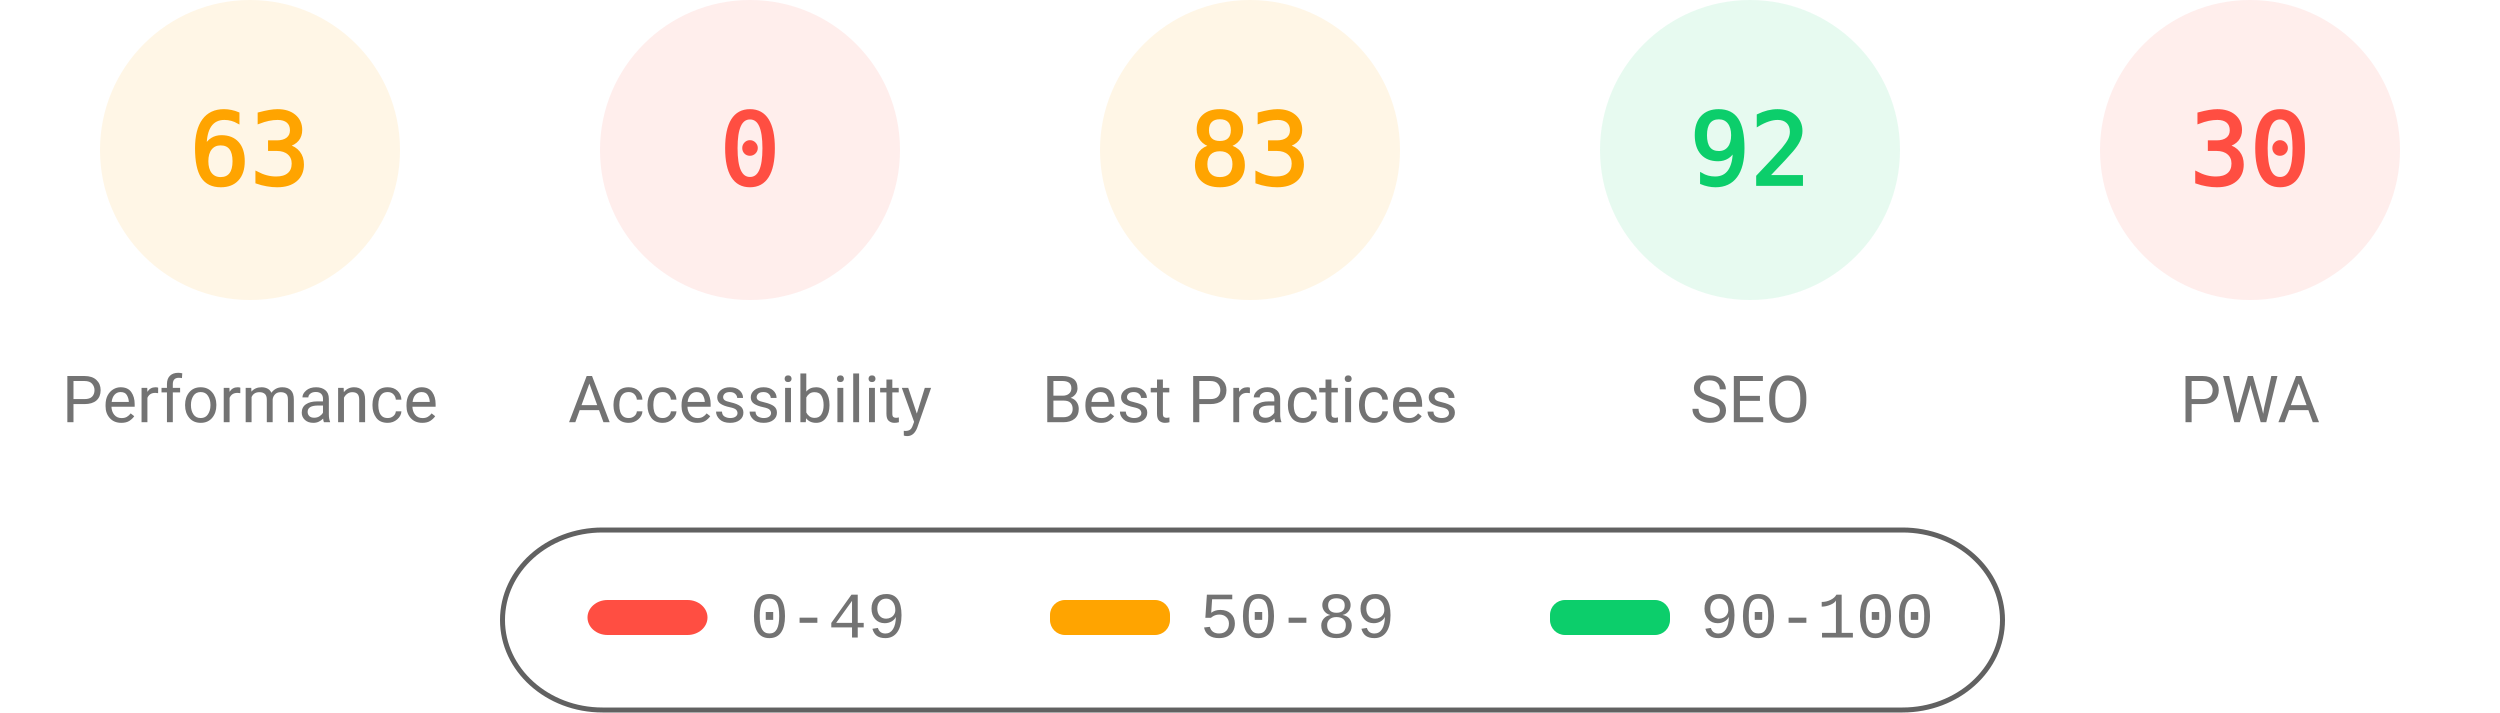
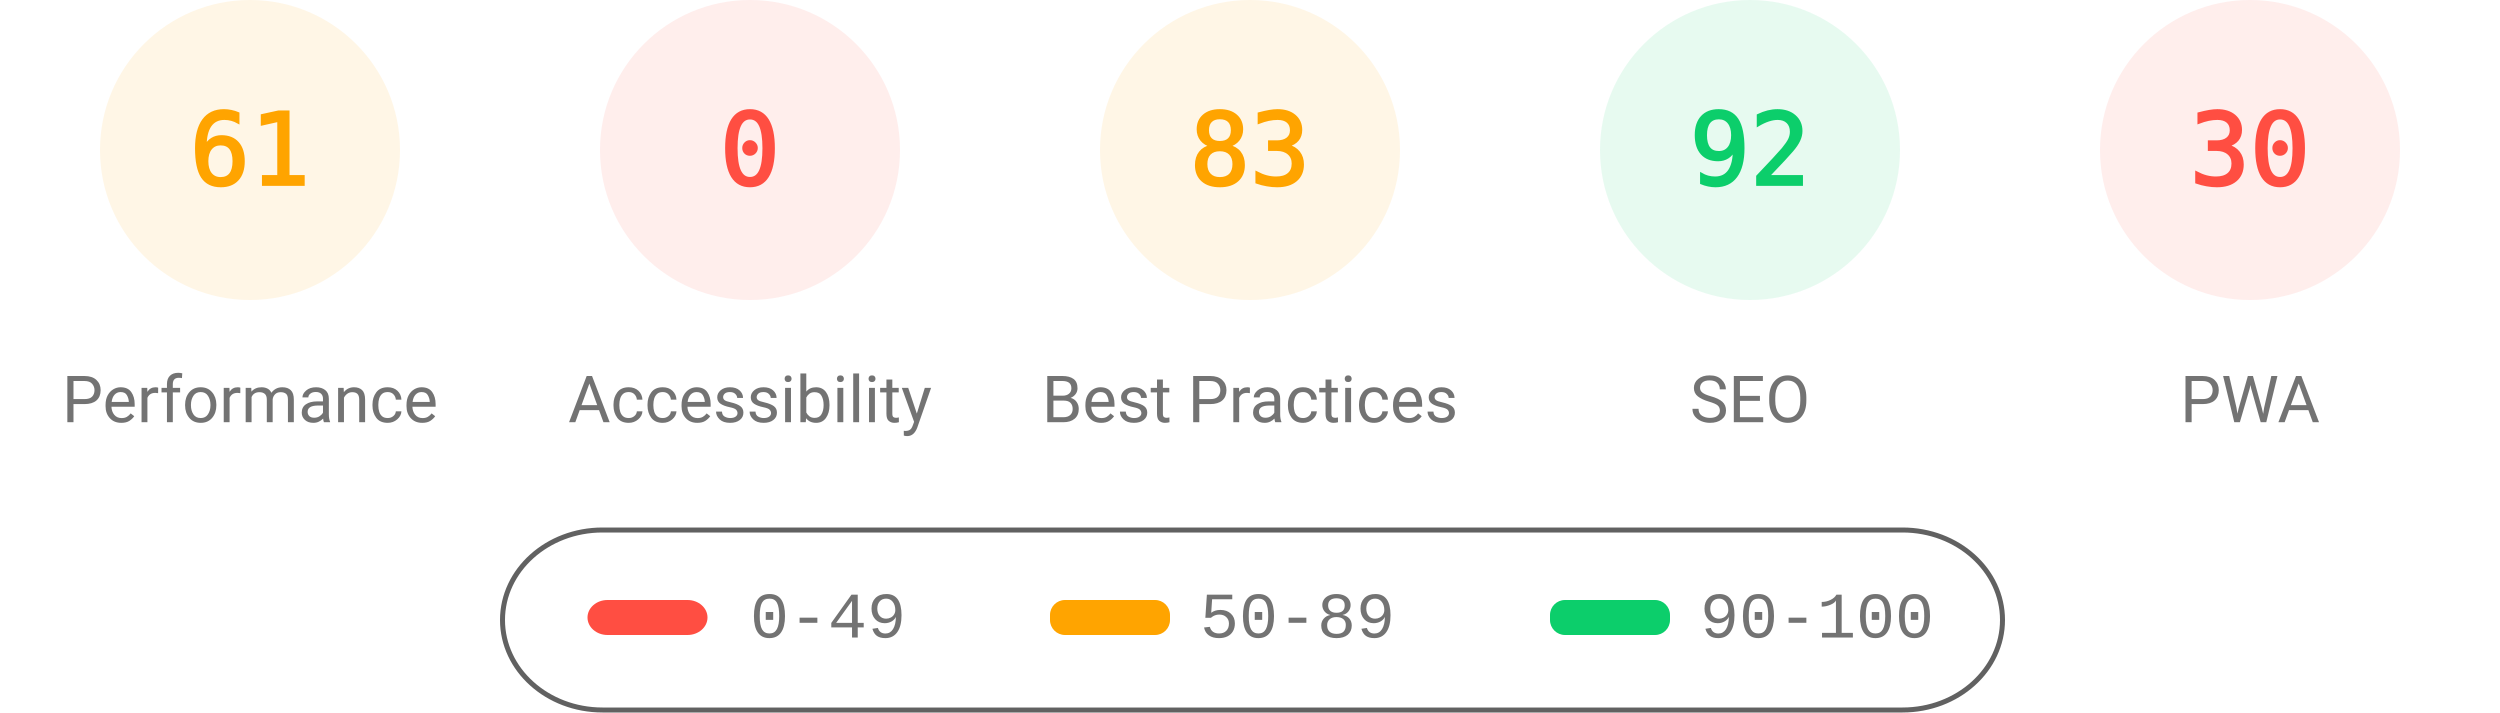
<svg xmlns="http://www.w3.org/2000/svg" fill="none" width="1000" height="285">
  <style>.gauge-base{opacity:.1}.gauge-arc{fill:none;animation-delay:250ms;stroke-linecap:round;transform:rotate(-90deg);transform-origin:100px 60px;animation:load-gauge 1s ease forwards}.guage-text{font-size:40px;font-family:monospace;text-align:center}.guage-red{color:#ff4e42;fill:#ff4e42;stroke:#ff4e42}.guage-orange{color:#ffa400;fill:#ffa400;stroke:#ffa400}.guage-green{color:#0cce6b;fill:#0cce6b;stroke:#0cce6b}.guage-undefined{color:#5c5c5c;fill:#5c5c5c;stroke:#5c5c5c}.guage-title{color:#737373;fill:#737373;stroke:none;font-size:26px;line-height:26px;font-family:Roboto,Halvetica,Arial,sans-serif}@keyframes load-gauge{from{stroke-dasharray:0 352.858}}</style>
  <svg class="guage-div guage-perf guage-orange" viewBox="0 0 200 200" width="200" height="200">
    <circle class="gauge-base" r="56" cx="100" cy="60" stroke-width="8" />
-     <circle class="gauge-arc guage-arc-1" r="56" cx="100" cy="60" stroke-width="8" style="stroke-dasharray:221.671,351.858" />
-     <text class="guage-text" x="100" y="60" alignment-baseline="central" dominant-baseline="central" text-anchor="middle">63</text>
+     <circle class="gauge-arc guage-arc-1" r="56" cx="100" cy="60" stroke-width="8" style="stroke-dasharray:214.633,351.858" />
+     <text class="guage-text" x="100" y="60" alignment-baseline="central" dominant-baseline="central" text-anchor="middle">61</text>
    <text class="guage-title" x="100" y="160" alignment-baseline="central" dominant-baseline="central" text-anchor="middle">Performance</text>
  </svg>
  <svg class="guage-div guage-acc guage-red" viewBox="0 0 200 200" width="200" height="200" x="200">
    <circle class="gauge-base" r="56" cx="100" cy="60" stroke-width="8" />
    <circle class="gauge-arc guage-arc-2" r="56" cx="100" cy="60" stroke-width="8" style="stroke-dasharray:0,351.858" />
    <text class="guage-text" x="100" y="60" alignment-baseline="central" dominant-baseline="central" text-anchor="middle">0</text>
    <text class="guage-title" x="100" y="160" alignment-baseline="central" dominant-baseline="central" text-anchor="middle">Accessibility</text>
  </svg>
  <svg class="guage-div guage-best guage-orange" viewBox="0 0 200 200" width="200" height="200" x="400">
    <circle class="gauge-base" r="56" cx="100" cy="60" stroke-width="8" />
    <circle class="gauge-arc guage-arc-3" r="56" cx="100" cy="60" stroke-width="8" style="stroke-dasharray:292.042,351.858" />
    <text class="guage-text" x="100" y="60" alignment-baseline="central" dominant-baseline="central" text-anchor="middle">83</text>
    <text class="guage-title" x="100" y="160" alignment-baseline="central" dominant-baseline="central" text-anchor="middle">Best Practices</text>
  </svg>
  <svg class="guage-div guage-seo guage-green" viewBox="0 0 200 200" width="200" height="200" x="600">
    <circle class="gauge-base" r="56" cx="100" cy="60" stroke-width="8" />
    <circle class="gauge-arc guage-arc-4" r="56" cx="100" cy="60" stroke-width="8" style="stroke-dasharray:323.709,351.858" />
    <text class="guage-text" x="100" y="60" alignment-baseline="central" dominant-baseline="central" text-anchor="middle">92</text>
    <text class="guage-title" x="100" y="160" alignment-baseline="central" dominant-baseline="central" text-anchor="middle">SEO</text>
  </svg>
  <svg class="guage-div guage-pwa guage-red" viewBox="0 0 200 200" width="200" height="200" x="800">
    <circle class="gauge-base" r="56" cx="100" cy="60" stroke-width="8" />
    <circle class="gauge-arc guage-arc-4" r="56" cx="100" cy="60" stroke-width="8" style="stroke-dasharray:105.557,351.858" />
    <text class="guage-text" x="100" y="60" alignment-baseline="central" dominant-baseline="central" text-anchor="middle">30</text>
    <text class="guage-title" x="100" y="160" alignment-baseline="central" dominant-baseline="central" text-anchor="middle">PWA</text>
  </svg>
  <svg width="604" height="76" x="200" y="210">
    <path fill="none" id="canvas_background" d="M-1-1h604v80H-1z" />
    <rect fill-opacity="0" stroke="#616161" stroke-width="2" rx="40" id="svg_2" height="72" width="600" y="2" x="1" fill="#000" />
    <rect stroke="#000" rx="8" id="svg_3" height="14" width="48" y="30" x="35" stroke-opacity="null" stroke-width="0" fill="#ff4e42" />
    <rect stroke="#000" rx="6" id="svg_4" height="14" width="48" y="30" x="220" stroke-opacity="null" stroke-width="0" fill="#ffa400" />
    <rect stroke="#000" rx="6" id="svg_5" height="14" width="48" y="30" x="420" stroke-opacity="null" stroke-width="0" fill="#0cce6b" />
    <text xml:space="preserve" text-anchor="start" font-family="'Courier New', Courier, monospace" font-size="26" id="svg_6" y="45" x="100" stroke-opacity="null" stroke-width="0" stroke="#000" fill="#737373">0-49</text>
    <text xml:space="preserve" text-anchor="start" font-family="'Courier New', Courier, monospace" font-size="26" id="svg_7" y="45" x="280" stroke-opacity="null" stroke-width="0" stroke="#000" fill="#737373">50-89</text>
    <text xml:space="preserve" text-anchor="start" font-family="'Courier New', Courier, monospace" font-size="26" id="svg_8" y="45" x="480" stroke-opacity="null" stroke-width="0" stroke="#000" fill="#737373">90-100</text>
  </svg>
</svg>
